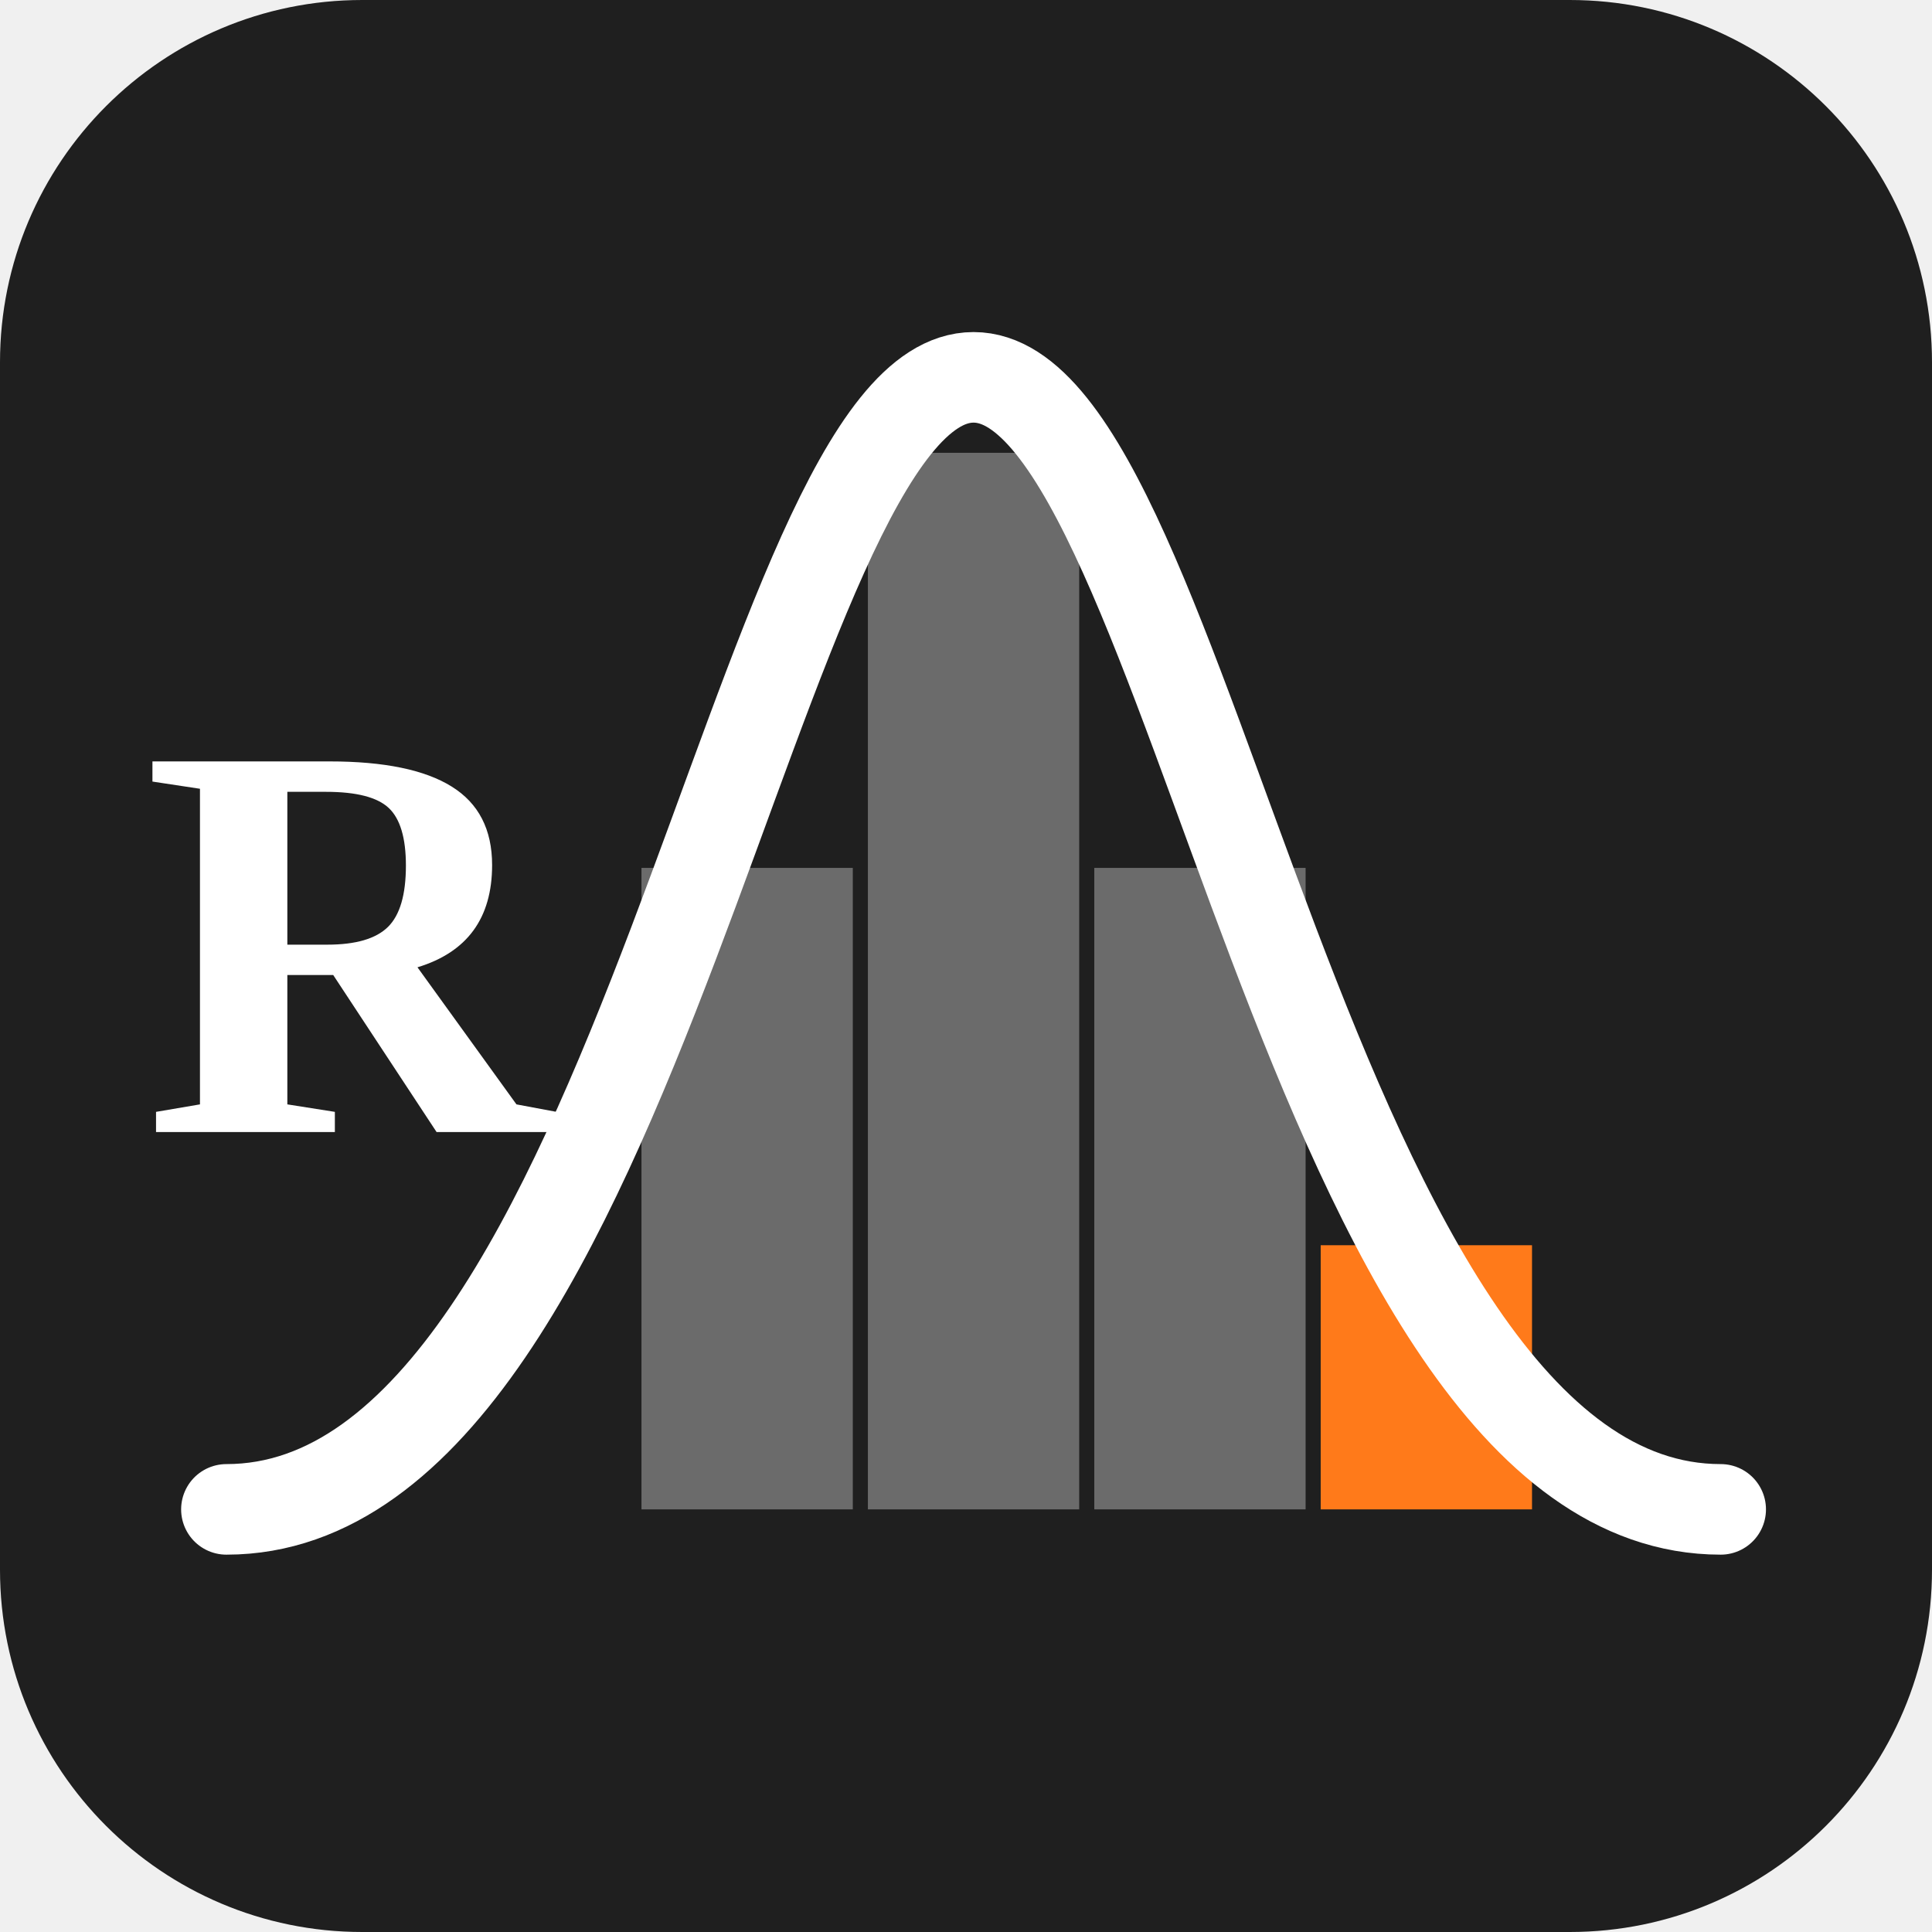
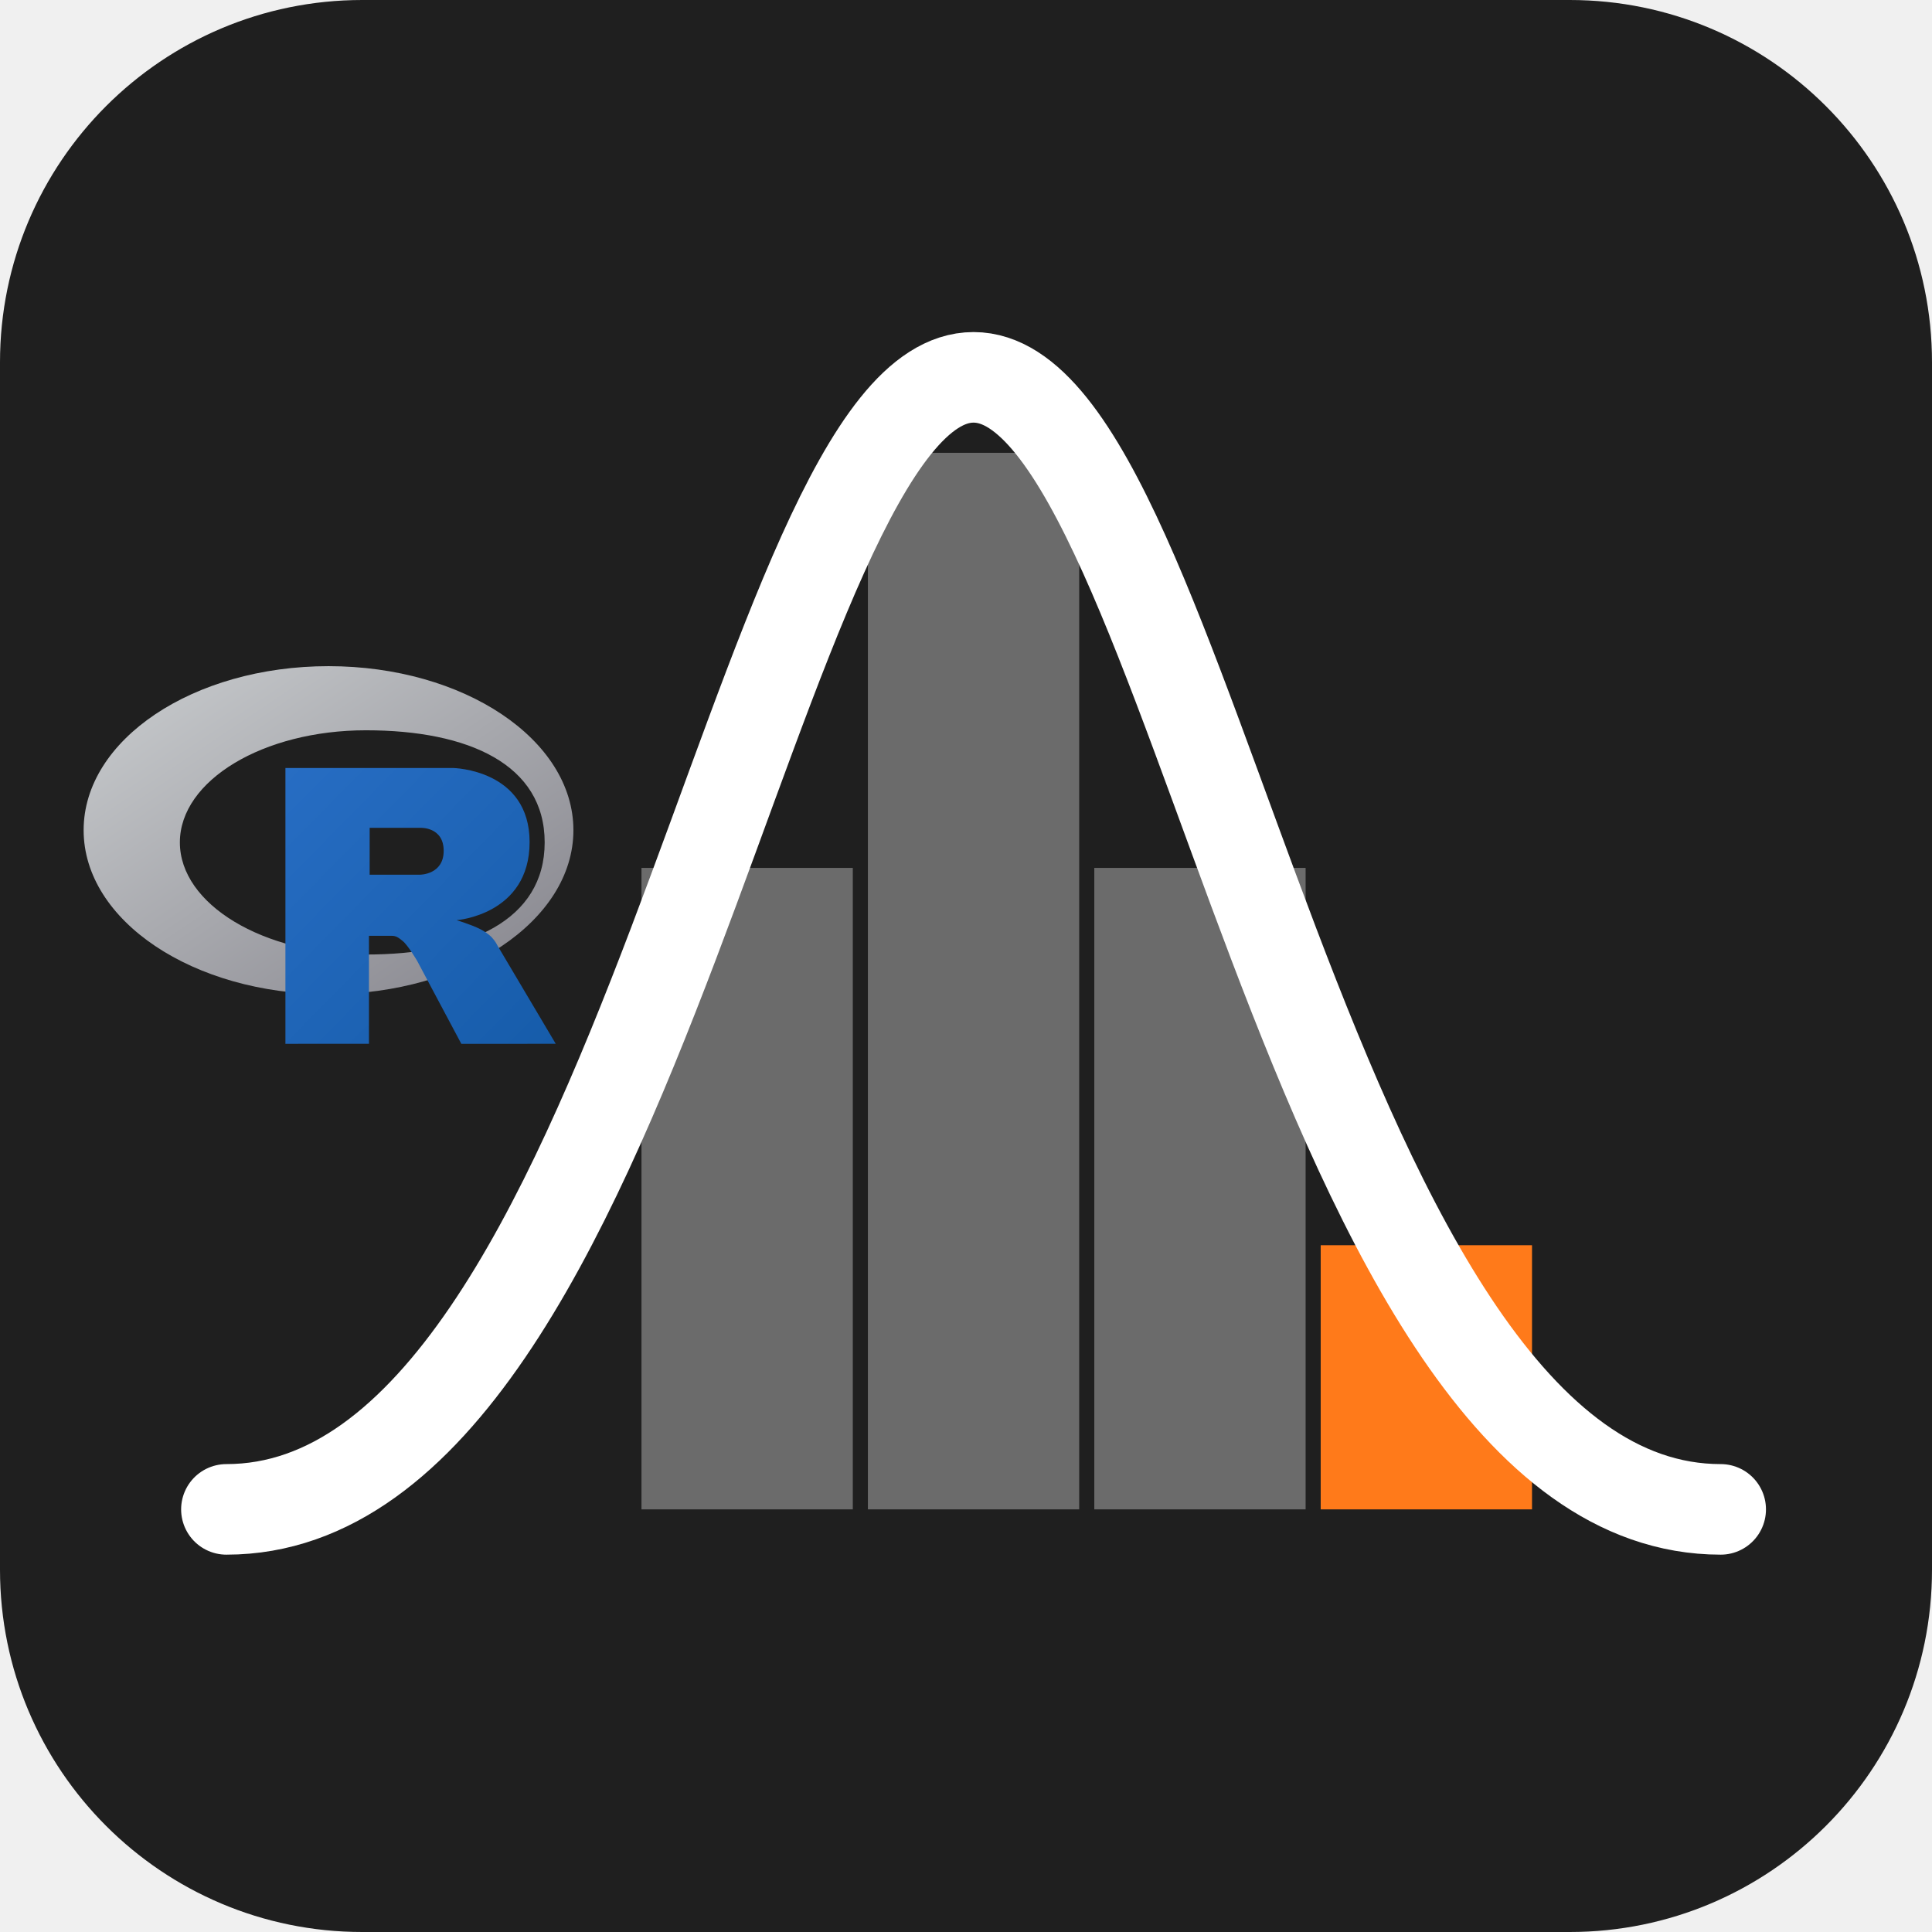
<svg xmlns="http://www.w3.org/2000/svg" viewBox="0 0 512 512" width="512" height="512">
+   <defs>
+     <linearGradient id="gradientFill-1" x1="0" x2="1" y1="0" y2="1" gradientUnits="objectBoundingBox" spreadMethod="pad">
+       <stop offset="0" stop-color="rgb(203,206,208)" stop-opacity="1" />
+       <stop offset="1" stop-color="rgb(132,131,139)" stop-opacity="1" />
+     </linearGradient>
+     <linearGradient id="gradientFill-2" x1="0" x2="1" y1="0" y2="1" gradientUnits="objectBoundingBox" spreadMethod="pad">
+       <stop offset="0" stop-color="rgb(39,109,195)" stop-opacity="1" />
+       <stop offset="1" stop-color="rgb(22,92,170)" stop-opacity="1" />
+     </linearGradient>
+   </defs>
  <rect width="512" height="512" rx="96" fill="#1f1f1f" />
  <g fill="#6b6b6b">
    <rect x="170" y="230" width="56" height="170" />
    <rect x="230" y="120" width="56" height="280" />
    <rect x="290" y="230" width="56" height="170" />
  </g>
  <rect x="350" y="330" width="56" height="70" fill="#ff7a1a" />
  <path d="M60 400 C170 400 200 100 258 100 C316 100 346 400 456 400" fill="none" stroke="#ffffff" stroke-width="24" stroke-linecap="round" />
-   <text x="92" y="300" text-anchor="middle" font-family="Georgia, 'Times New Roman', serif" font-weight="700" font-size="150" fill="#ffffff">R</text>
+   <g transform="translate(22 176) scale(0.18)">
+     <path d="M361.453,485.937 C162.329,485.937 0.906,377.828 0.906,244.469 C0.906,111.109 162.329,3.000 361.453,3.000 C560.578,3.000 722.000,111.109 722.000,244.469 C722.000,377.828 560.578,485.937 361.453,485.937 ZM416.641,97.406 C265.289,97.406 142.594,171.314 142.594,262.484 C142.594,353.654 265.289,427.562 416.641,427.562 C567.992,427.562 679.687,377.033 679.687,262.484 C679.687,147.971 567.992,97.406 416.641,97.406 Z" fill="url(#gradientFill-1)" fill-rule="evenodd" />
+     <path d="M550.000,377.000 C550.000,377.000 571.822,383.585 584.500,390.000 C588.899,392.226 596.510,396.668 602.000,402.500 C607.378,408.212 610.000,414.000 610.000,414.000 L696.000,559.000 L557.000,559.062 L492.000,437.000 C492.000,437.000 478.690,414.131 470.500,407.500 C463.668,401.969 460.755,400.000 454.000,400.000 C449.298,400.000 420.974,400.000 420.974,400.000 L421.000,558.974 L298.000,559.026 L298.000,152.938 L545.000,152.938 C545.000,152.938 657.500,154.967 657.500,262.000 C657.500,369.033 550.000,377.000 550.000,377.000 ZM496.500,241.024 L422.037,240.976 L422.000,310.026 L496.500,310.002 C496.500,310.002 531.000,309.895 531.000,274.877 C531.000,239.155 496.500,241.024 496.500,241.024 Z" fill="url(#gradientFill-2)" fill-rule="evenodd" />
+   </g>
</svg>
